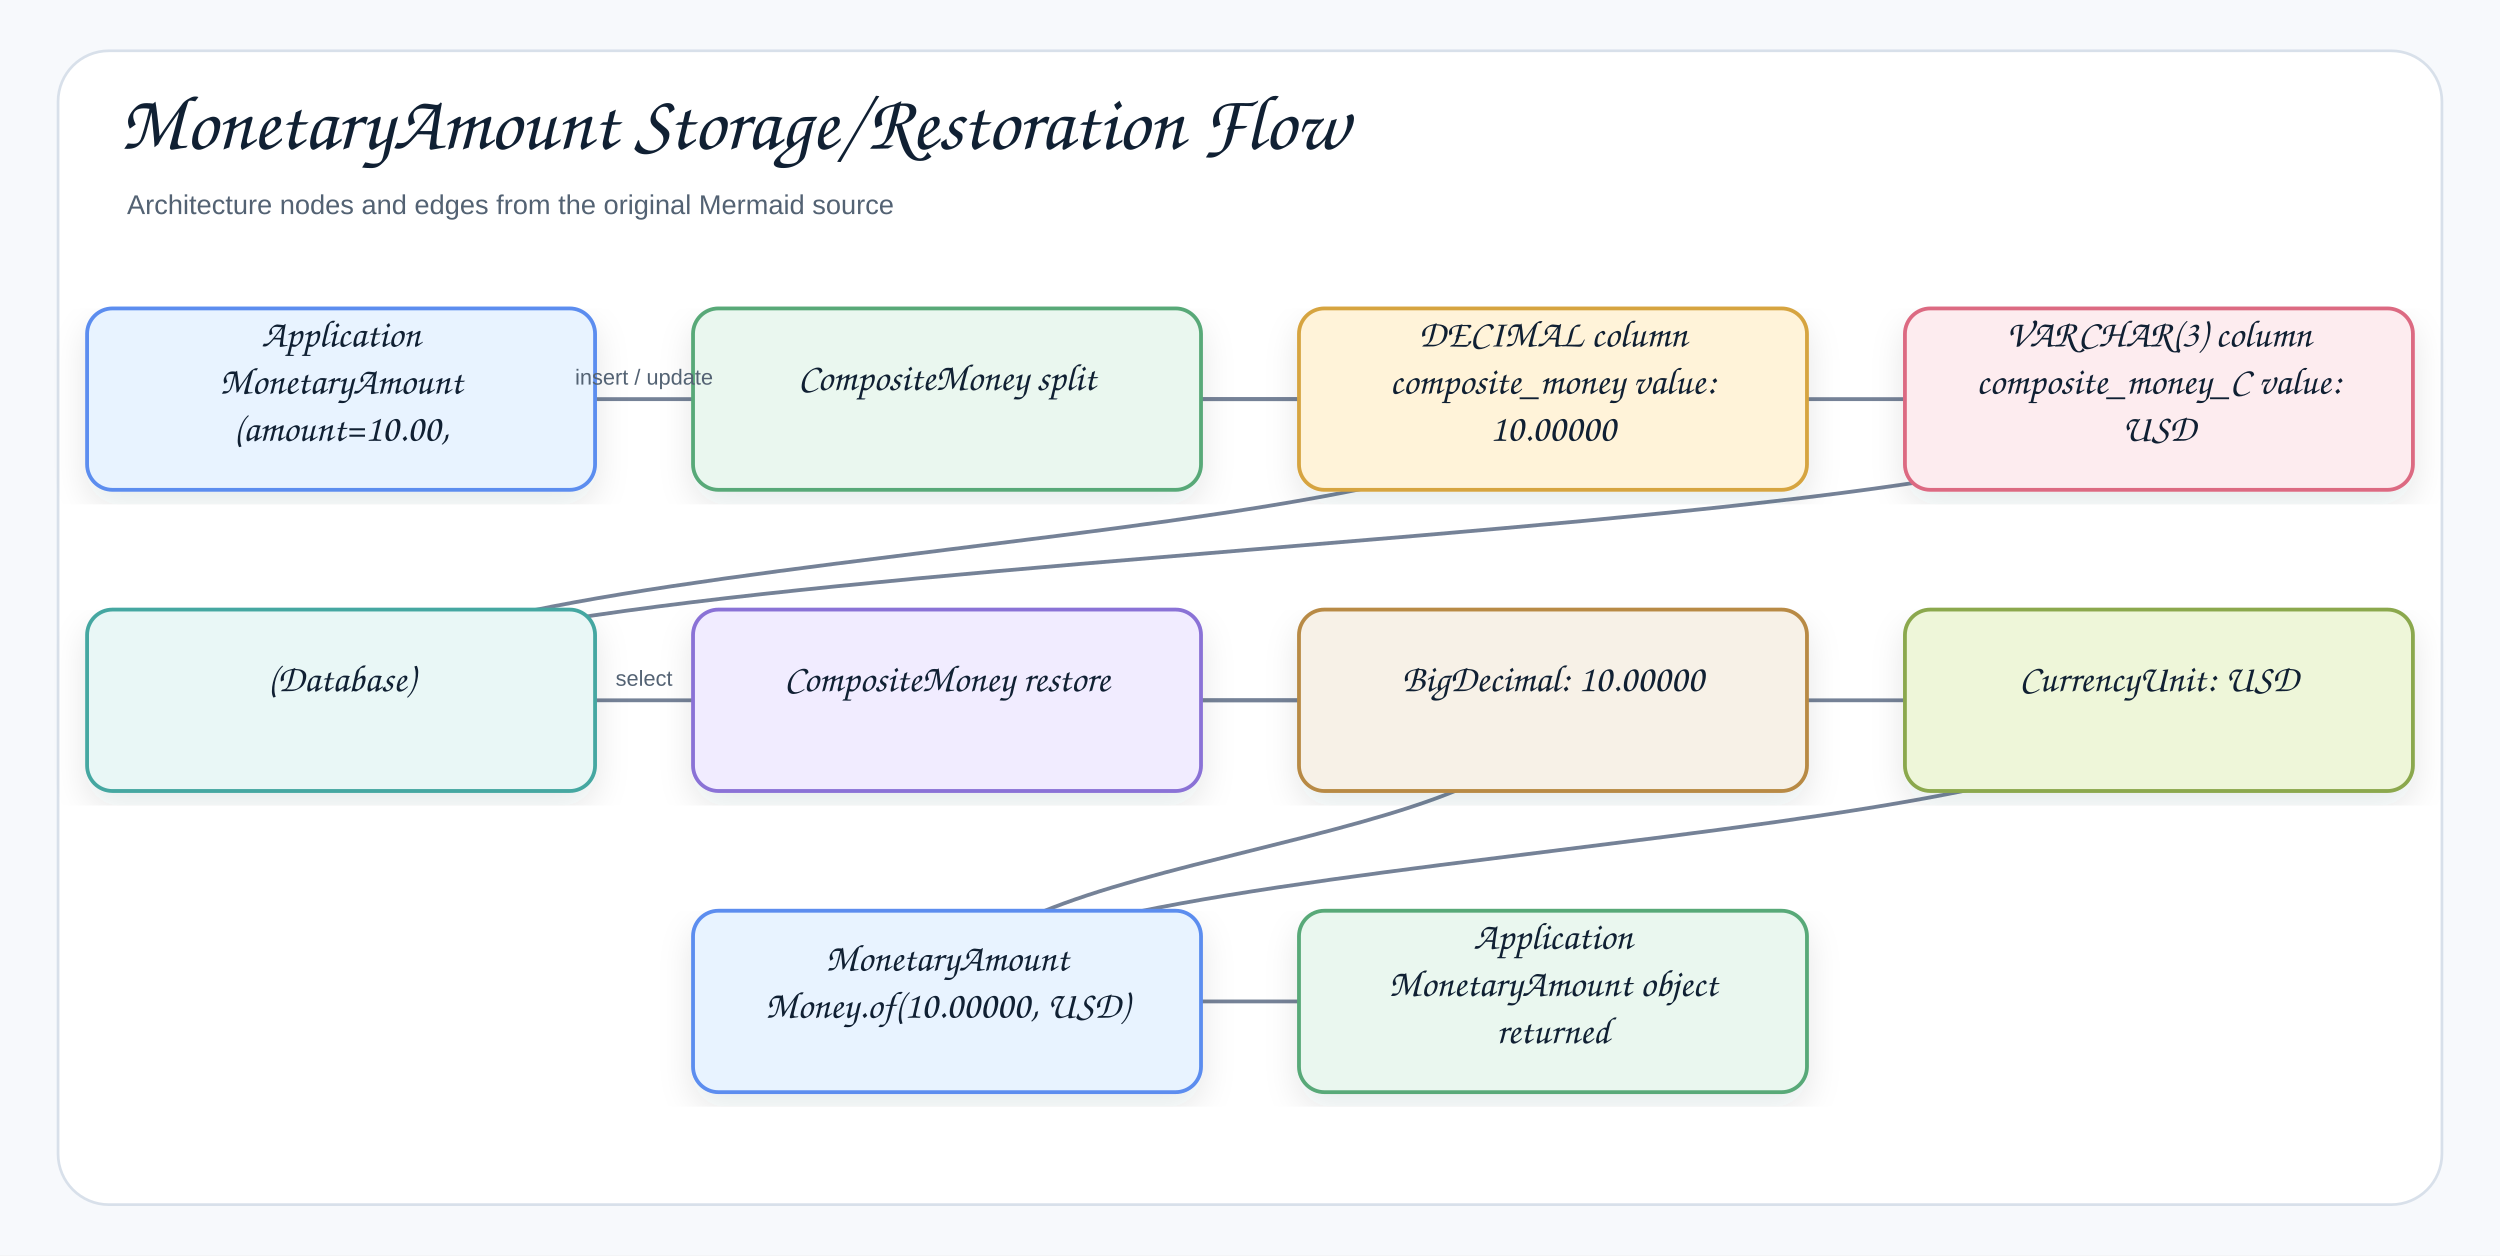
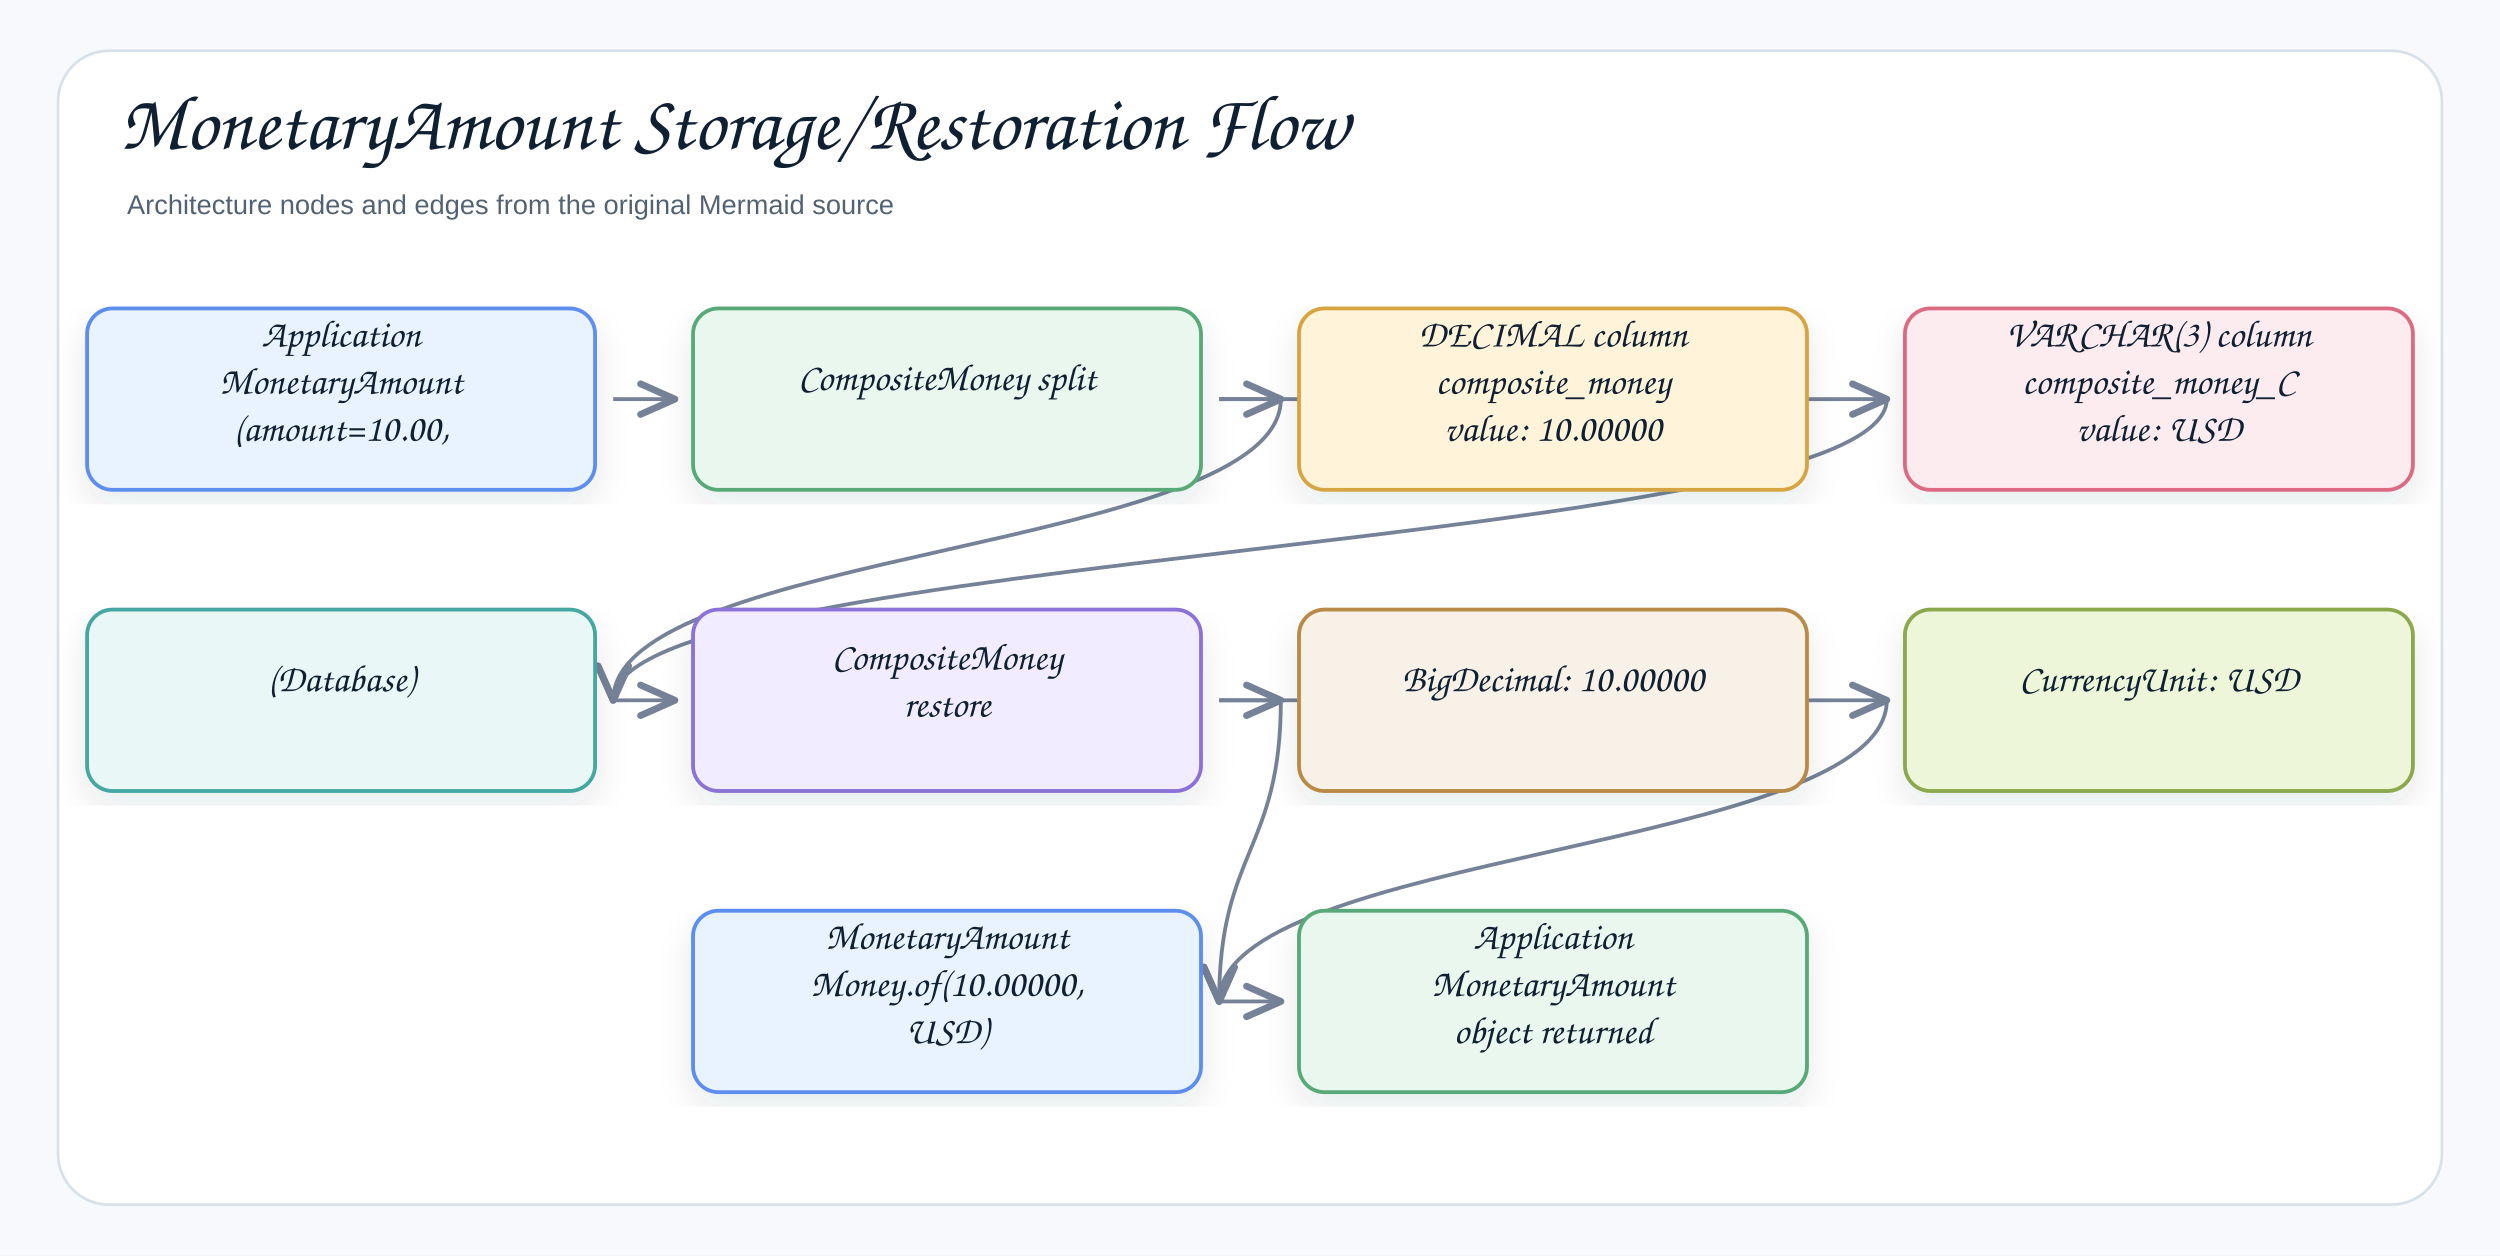
<svg xmlns="http://www.w3.org/2000/svg" width="1378" height="692" viewBox="0 0 1378 692" role="img" aria-label="MonetaryAmount Storage/Restoration Flow">
  <defs>
    <filter id="shadow" x="-8%" y="-8%" width="116%" height="116%">
      <feDropShadow dx="0" dy="8" stdDeviation="9" flood-color="#1f2937" flood-opacity="0.10" />
    </filter>
    <marker id="openArrow" markerWidth="12" markerHeight="10" refX="10" refY="5" orient="auto" markerUnits="strokeWidth">
      <path d="M 1 1 L 10 5 L 1 9" fill="none" stroke="#758297" stroke-width="1.8" stroke-linecap="round" stroke-linejoin="round" />
    </marker>
    <marker id="inherit" markerWidth="14" markerHeight="12" refX="12" refY="6" orient="auto" markerUnits="strokeWidth">
      <path d="M 0 1 L 12 6 L 0 11 Z" fill="#ffffff" stroke="#758297" stroke-width="1.8" />
    </marker>
    <style>
    .canvas{fill:#f7f9fc}.frame{fill:#fff;stroke:#d8e0ea;stroke-width:1.5}
    .title{font-family:"Architects Daughter","Comic Sans MS","Comic Sans",cursive;font-size:43px;font-weight:400;fill:#102033}
    .subtitle{font-family:"Comic Sans MS","Comic Sans","Comic Neue",Arial,sans-serif;font-size:15px;font-weight:400;fill:#536273}
    .label{font-family:"Architects Daughter","Comic Sans MS","Comic Sans",cursive;font-size:25px;font-weight:400;fill:#102033}
    .smallLabel{font-family:"Architects Daughter","Comic Sans MS","Comic Sans",cursive;font-size:21px;font-weight:400;fill:#102033}
    .mono{font-family:"Comic Sans MS","Comic Sans","Comic Neue",Arial,sans-serif;font-size:12px;font-weight:400;fill:#102033}
    .small{font-family:"Comic Sans MS","Comic Sans","Comic Neue",Arial,sans-serif;font-size:12px;font-weight:400;fill:#536273}
    .strong{font-family:"Comic Sans MS","Comic Sans","Comic Neue",Arial,sans-serif;font-size:13px;font-weight:400;fill:#102033}
    .card{stroke-width:2.1;filter:url(#shadow)}.compartment{stroke-width:1.5;fill:none}
    .line{stroke:#758297;stroke-width:2.1;fill:none;marker-end:url(#openArrow)}
    .plainLine{stroke:#758297;stroke-width:2.1;fill:none}
    .dashed{stroke:#758297;stroke-width:2.1;stroke-dasharray:7 6;fill:none;marker-end:url(#openArrow)}
    .inheritLine{stroke:#758297;stroke-width:2.2;fill:none;marker-end:url(#inherit)}
    .implLine{stroke:#758297;stroke-width:2.2;stroke-dasharray:8 7;fill:none;marker-end:url(#inherit)}
  </style>
  </defs>
  <rect class="canvas" width="1378" height="692" />
  <rect class="frame" x="32" y="28" width="1314" height="636" rx="28" />
  <text class="title" x="66" y="82">MonetaryAmount Storage/Restoration Flow</text>
  <text class="subtitle" x="70" y="118">Architecture nodes and edges from the original Mermaid source</text>
-   <path class="line" d="M522 552 C522 552 856 552 856 552" />
-   <path class="line" d="M1190 386 C1190 469 522 469 522 552" />
-   <path class="line" d="M856 386 C856 469 522 469 522 552" />
-   <path class="line" d="M522 386 C522 386 1190 386 1190 386" />
-   <path class="line" d="M522 386 C522 386 856 386 856 386" />
-   <path class="line" d="M188 386 C188 386 522 386 522 386" />
-   <path class="line" d="M1190 220 C1190 303 188 303 188 386" />
-   <path class="line" d="M856 220 C856 303 188 303 188 386" />
-   <path class="line" d="M522 220 C522 220 1190 220 1190 220" />
-   <path class="line" d="M522 220 C522 220 856 220 856 220" />
-   <path class="line" d="M188 220 C188 220 522 220 522 220" />
+   <path class="line" d="M672 552 C672 552 706 552 706 552" />
+   <path class="line" d="M1040 386 C1040 469 672 469 672 552" />
+   <path class="line" d="M706 386 C706 469 672 469 672 552" />
+   <path class="line" d="M672 386 C672 386 1040 386 1040 386" />
+   <path class="line" d="M672 386 C672 386 706 386 706 386" />
+   <path class="line" d="M338 386 C338 386 372 386 372 386" />
+   <path class="line" d="M1040 220 C1040 303 338 303 338 386" />
+   <path class="line" d="M706 220 C706 303 338 303 338 386" />
+   <path class="line" d="M672 220 C672 220 1040 220 1040 220" />
+   <path class="line" d="M672 220 C672 220 706 220 706 220" />
+   <path class="line" d="M338 220 C338 220 372 220 372 220" />
  <g transform="translate(48,170)">
    <rect class="card" x="0" y="0" width="280" height="100" rx="14" fill="#E8F3FF" stroke="#5B8DEF" />
    <text class="smallLabel" x="140" y="21" text-anchor="middle">Application</text>
    <text class="smallLabel" x="140" y="47" text-anchor="middle">MonetaryAmount</text>
    <text class="smallLabel" x="140" y="73" text-anchor="middle">(amount=10.00,</text>
  </g>
  <g transform="translate(382,170)">
    <rect class="card" x="0" y="0" width="280" height="100" rx="14" fill="#EAF7EF" stroke="#58A978" />
    <text class="smallLabel" x="140" y="45" text-anchor="middle">CompositeMoney split</text>
  </g>
  <g transform="translate(716,170)">
    <rect class="card" x="0" y="0" width="280" height="100" rx="14" fill="#FFF3D9" stroke="#D6A441" />
    <text class="smallLabel" x="140" y="21" text-anchor="middle">DECIMAL column</text>
-     <text class="smallLabel" x="140" y="47" text-anchor="middle">composite_money value:</text>
-     <text class="smallLabel" x="140" y="73" text-anchor="middle">10.00000</text>
+     <text class="smallLabel" x="140" y="47" text-anchor="middle">composite_money</text>
+     <text class="smallLabel" x="140" y="73" text-anchor="middle">value: 10.00000</text>
  </g>
  <g transform="translate(1050,170)">
    <rect class="card" x="0" y="0" width="280" height="100" rx="14" fill="#FDECEF" stroke="#DC6B82" />
    <text class="smallLabel" x="140" y="21" text-anchor="middle">VARCHAR(3) column</text>
-     <text class="smallLabel" x="140" y="47" text-anchor="middle">composite_money_C value:</text>
-     <text class="smallLabel" x="140" y="73" text-anchor="middle">USD</text>
+     <text class="smallLabel" x="140" y="47" text-anchor="middle">composite_money_C</text>
+     <text class="smallLabel" x="140" y="73" text-anchor="middle">value: USD</text>
  </g>
  <g transform="translate(48,336)">
    <rect class="card" x="0" y="0" width="280" height="100" rx="14" fill="#E9F7F6" stroke="#45A7A1" />
    <text class="smallLabel" x="140" y="45" text-anchor="middle">(Database)</text>
  </g>
  <g transform="translate(382,336)">
    <rect class="card" x="0" y="0" width="280" height="100" rx="14" fill="#F1ECFF" stroke="#8A72D6" />
-     <text class="smallLabel" x="140" y="45" text-anchor="middle">CompositeMoney restore</text>
+     <text class="smallLabel" x="140" y="33" text-anchor="middle">CompositeMoney</text>
+     <text class="smallLabel" x="140" y="59" text-anchor="middle">restore</text>
  </g>
  <g transform="translate(716,336)">
    <rect class="card" x="0" y="0" width="280" height="100" rx="14" fill="#F7F1E7" stroke="#B88A44" />
    <text class="smallLabel" x="140" y="45" text-anchor="middle">BigDecimal: 10.00000</text>
  </g>
  <g transform="translate(1050,336)">
    <rect class="card" x="0" y="0" width="280" height="100" rx="14" fill="#EEF6D9" stroke="#8BA84D" />
    <text class="smallLabel" x="140" y="45" text-anchor="middle">CurrencyUnit: USD</text>
  </g>
  <g transform="translate(382,502)">
    <rect class="card" x="0" y="0" width="280" height="100" rx="14" fill="#E8F3FF" stroke="#5B8DEF" />
-     <text class="smallLabel" x="140" y="33" text-anchor="middle">MonetaryAmount</text>
-     <text class="smallLabel" x="140" y="59" text-anchor="middle">Money.of(10.00000, USD)</text>
+     <text class="smallLabel" x="140" y="21" text-anchor="middle">MonetaryAmount</text>
+     <text class="smallLabel" x="140" y="47" text-anchor="middle">Money.of(10.00000,</text>
+     <text class="smallLabel" x="140" y="73" text-anchor="middle">USD)</text>
  </g>
  <g transform="translate(716,502)">
    <rect class="card" x="0" y="0" width="280" height="100" rx="14" fill="#EAF7EF" stroke="#58A978" />
    <text class="smallLabel" x="140" y="21" text-anchor="middle">Application</text>
-     <text class="smallLabel" x="140" y="47" text-anchor="middle">MonetaryAmount object</text>
-     <text class="smallLabel" x="140" y="73" text-anchor="middle">returned</text>
+     <text class="smallLabel" x="140" y="47" text-anchor="middle">MonetaryAmount</text>
+     <text class="smallLabel" x="140" y="73" text-anchor="middle">object returned</text>
  </g>
-   <text class="small" x="355" y="212" text-anchor="middle">insert / update</text>
-   <text class="small" x="355" y="378" text-anchor="middle">select</text>
</svg>
